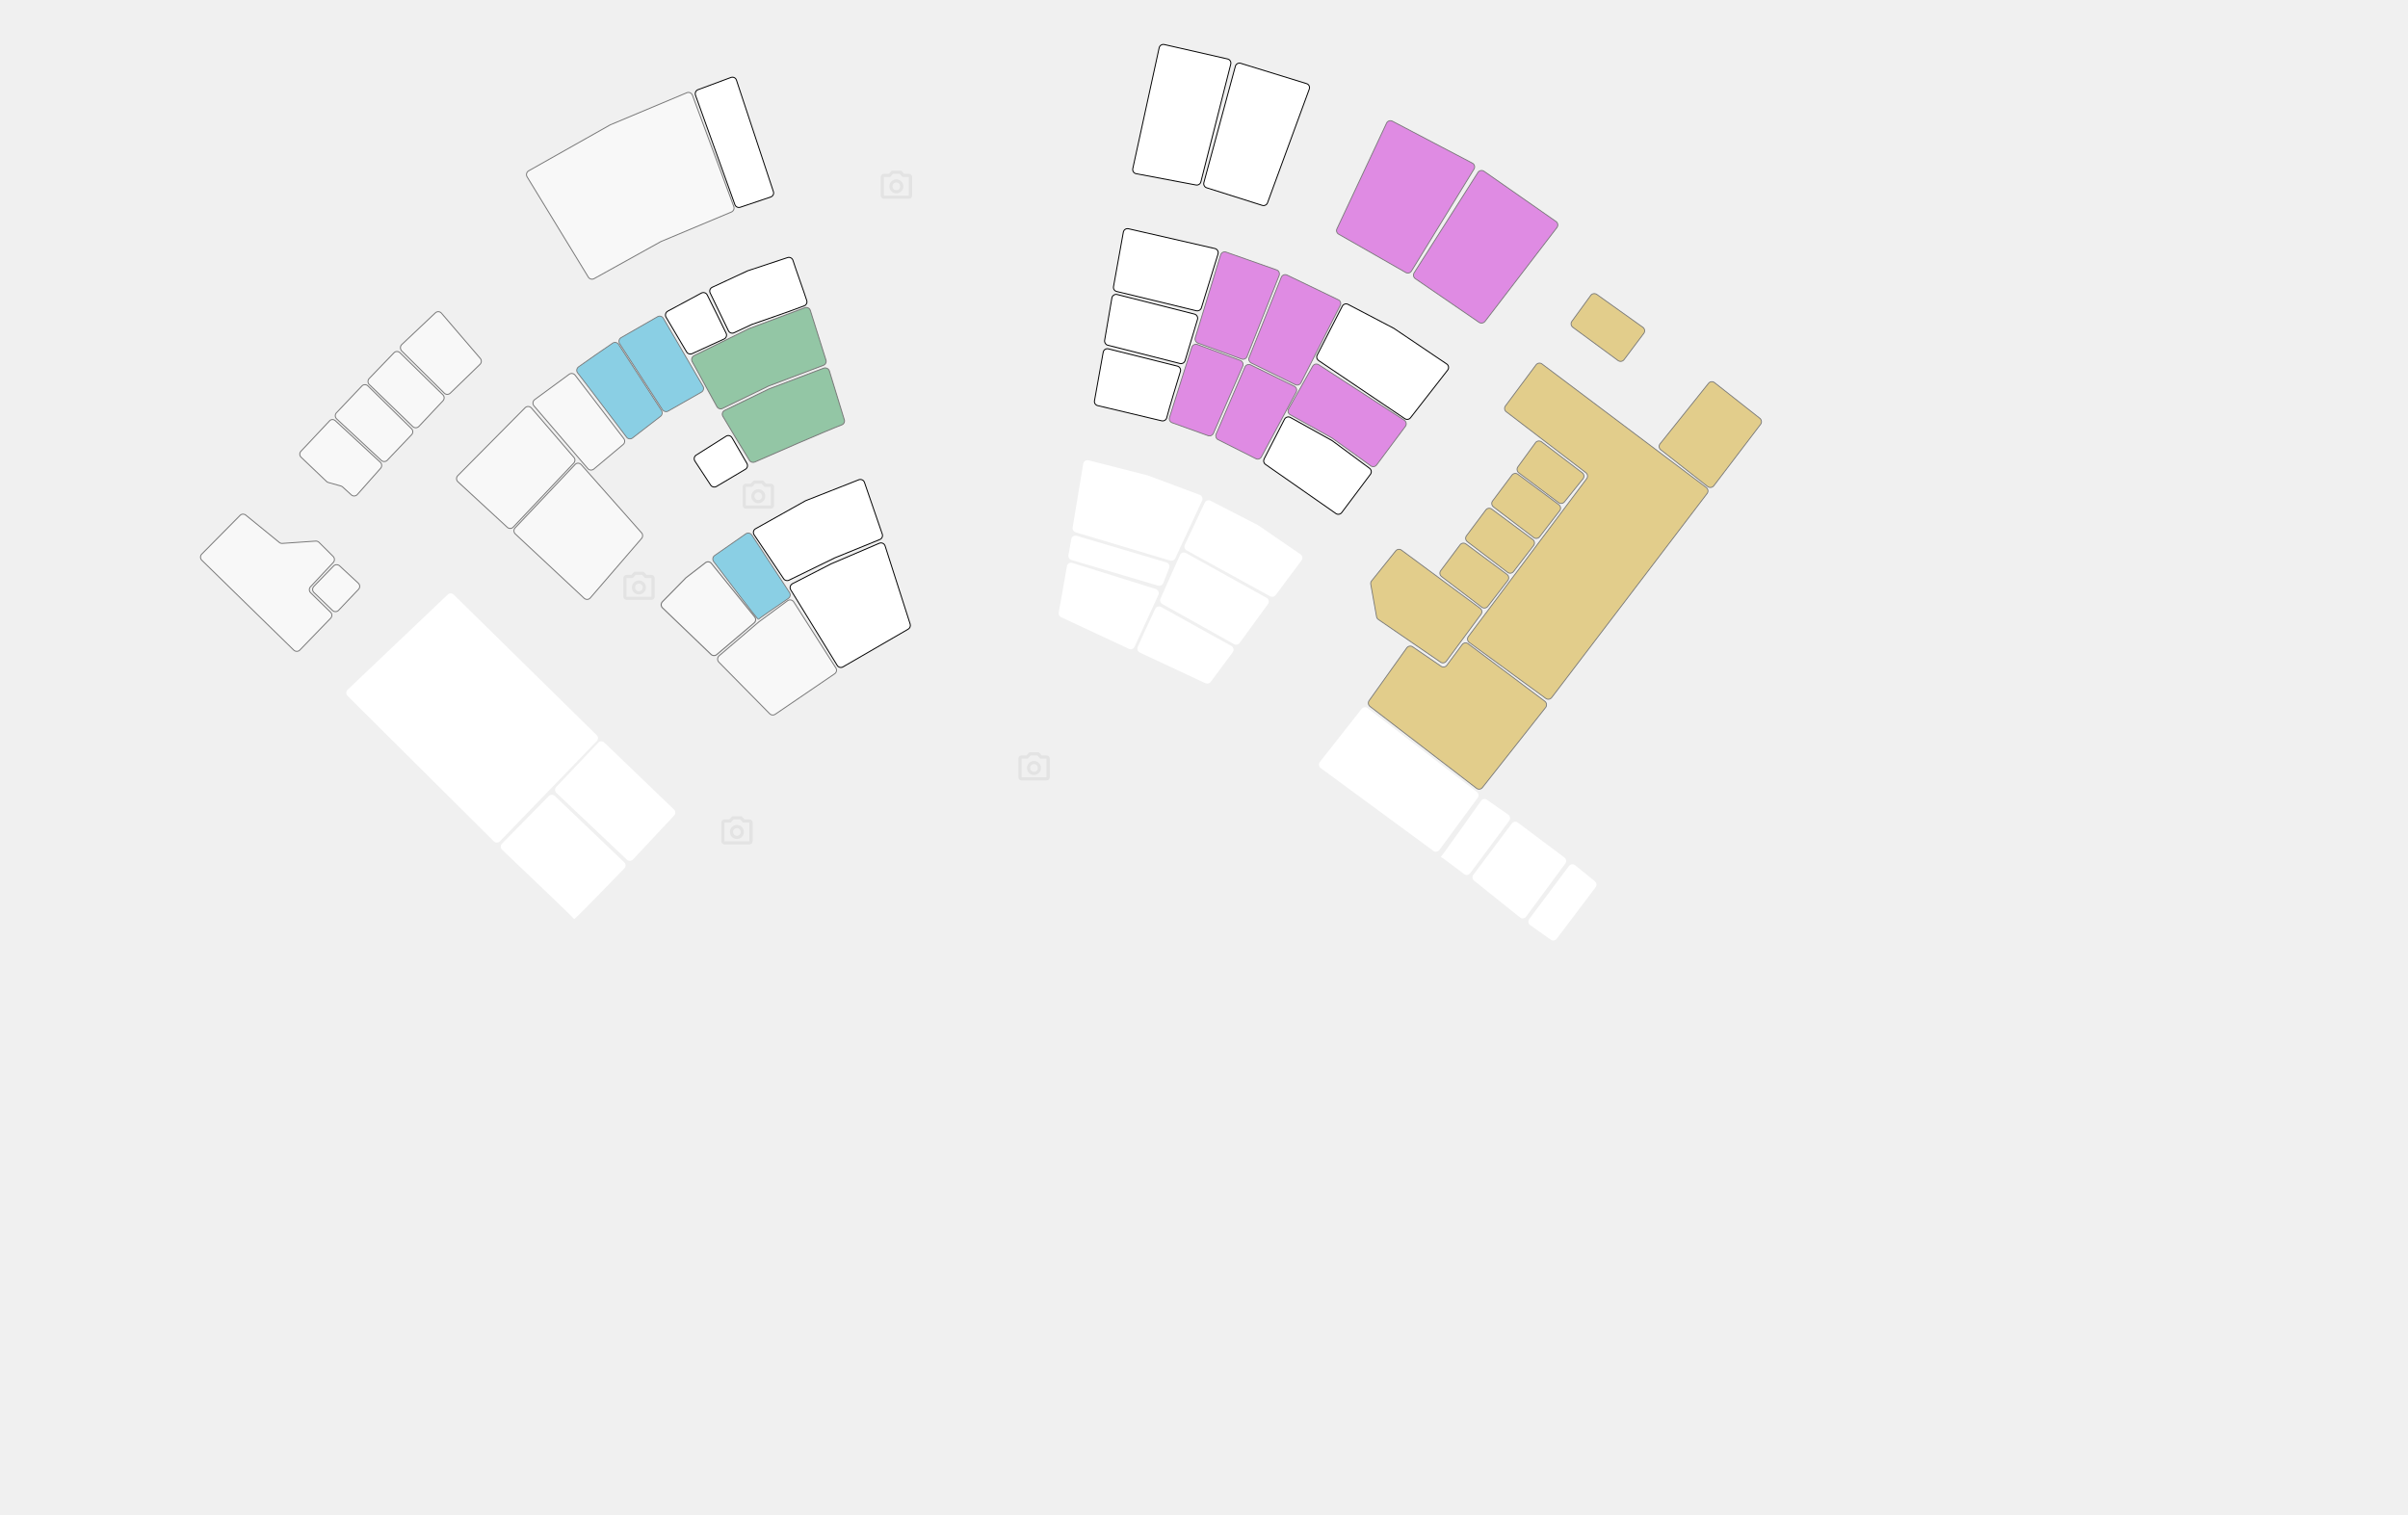
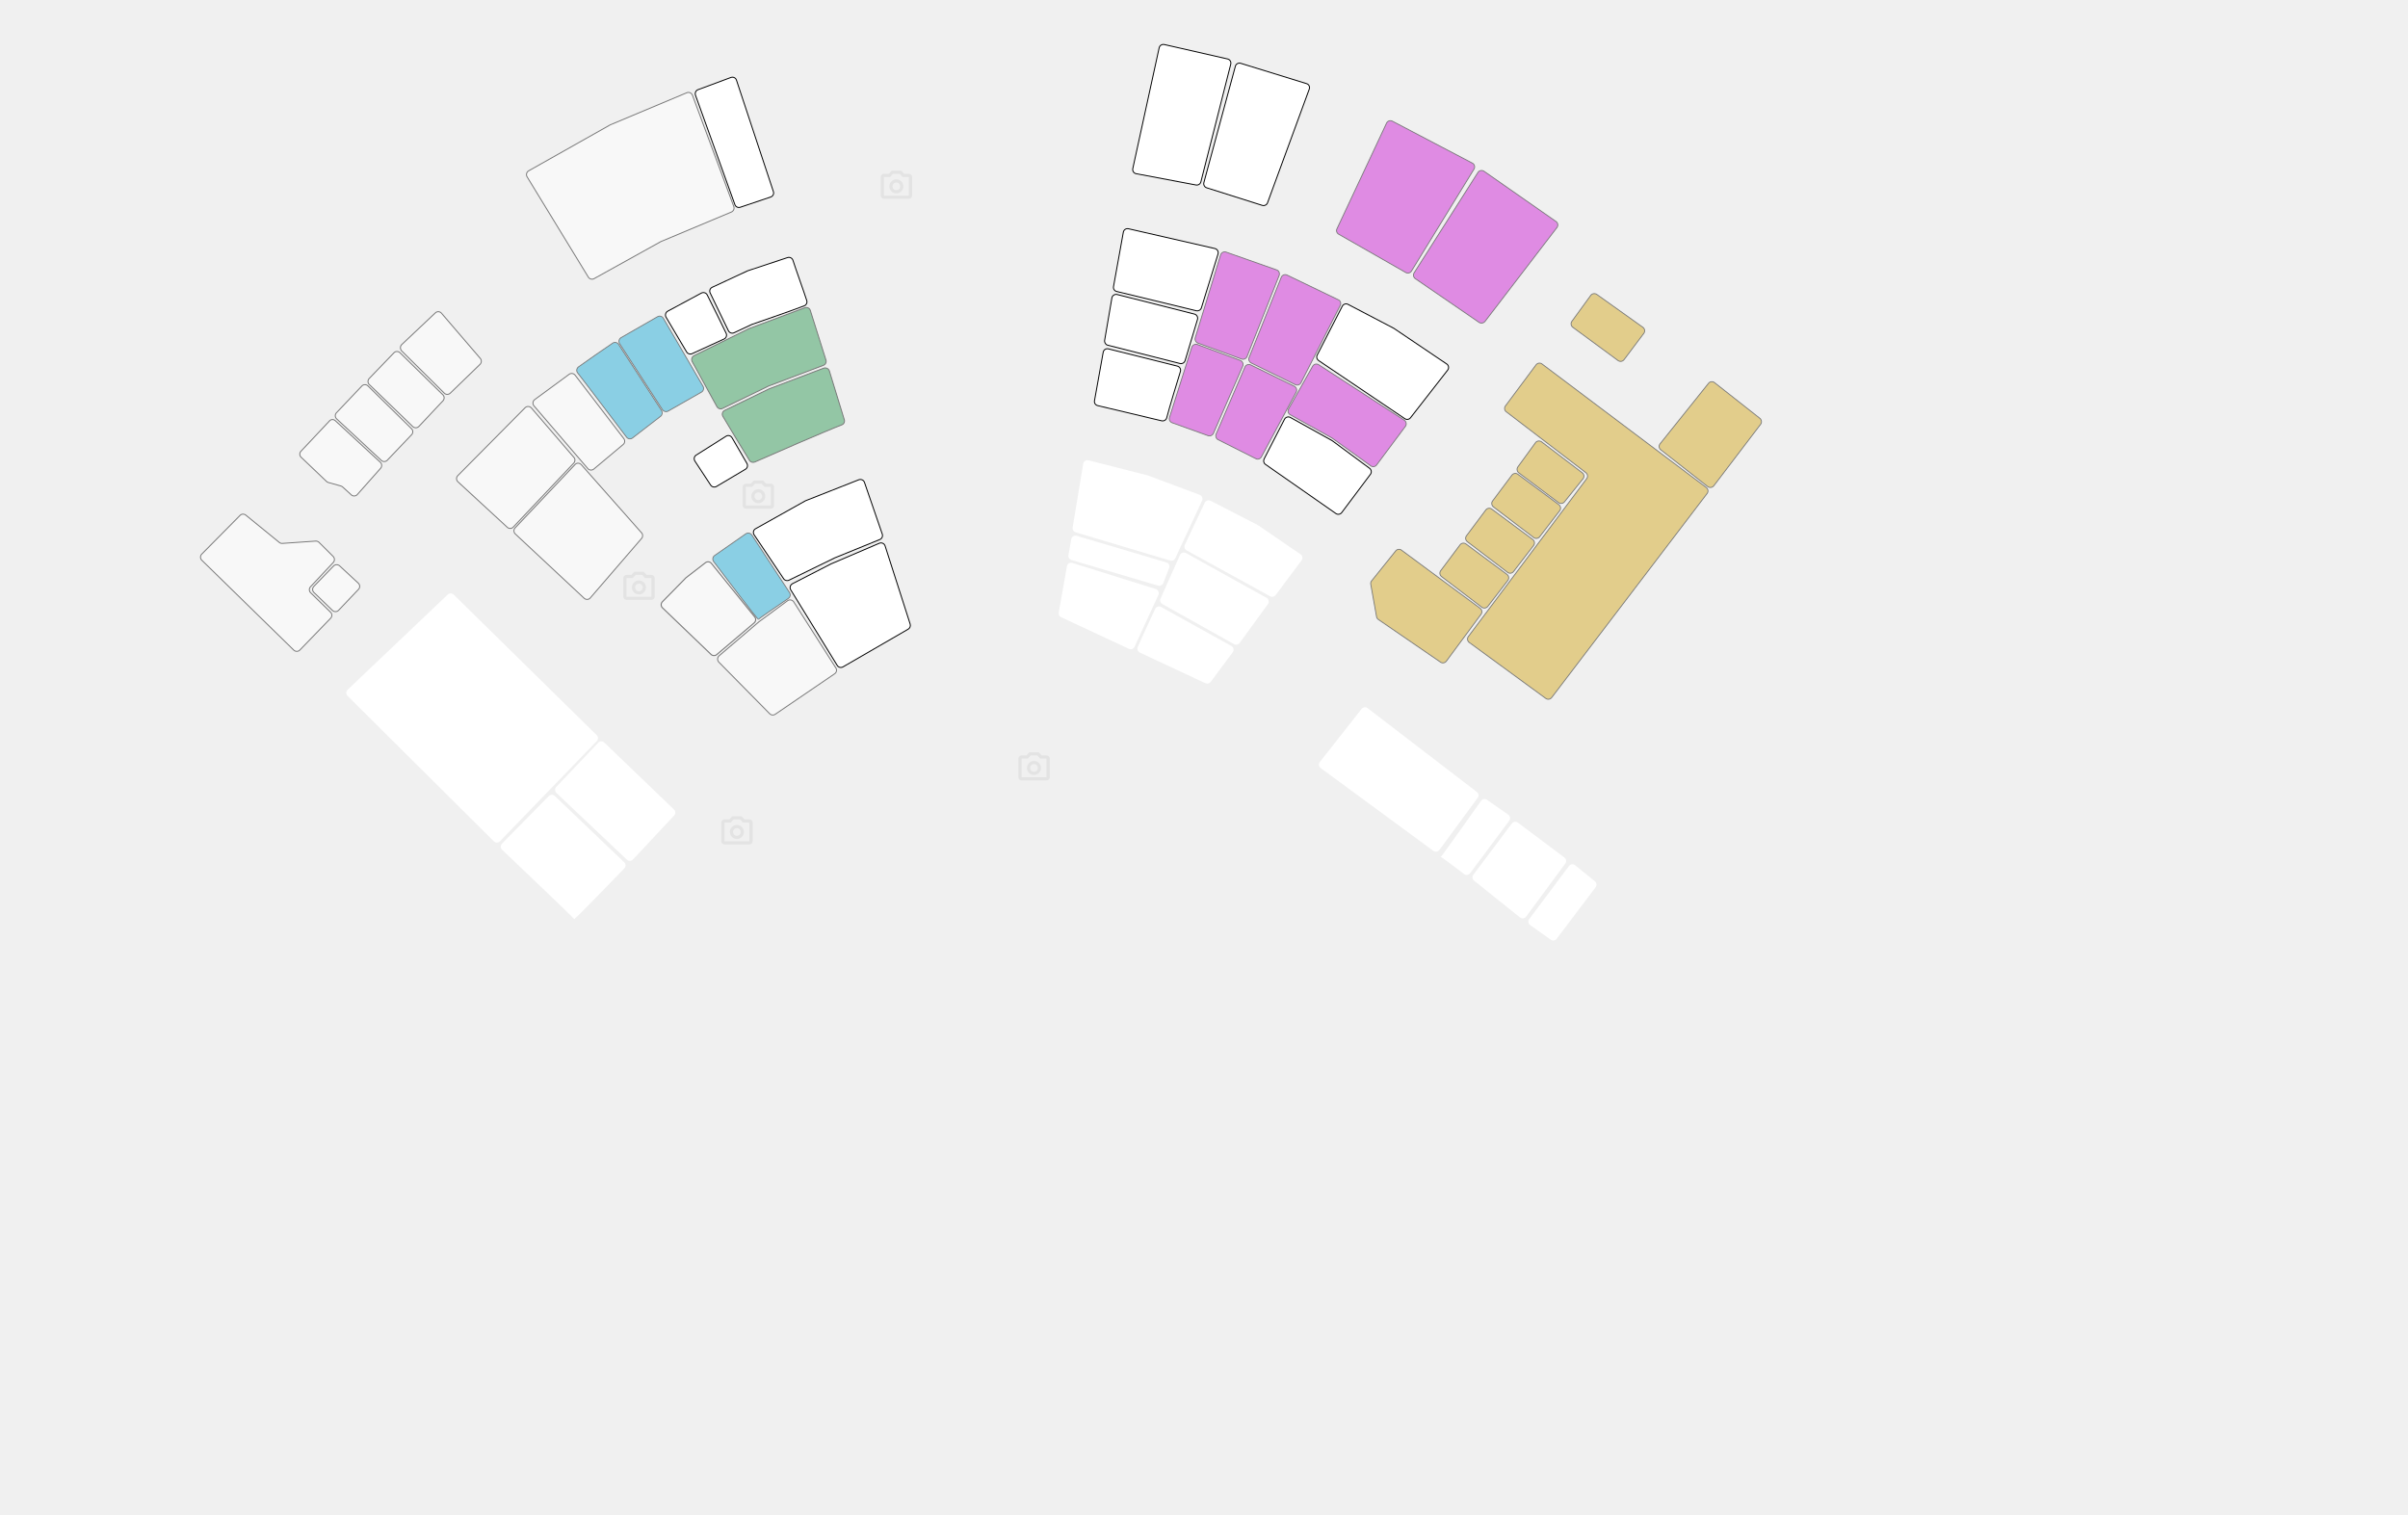
- <svg xmlns="http://www.w3.org/2000/svg" version="1.1" x="0px" y="0px" viewBox="0 0 2822.1 1775" style="enable-background:new 0 0 2822.1 1775;" xml:space="preserve">
+ <svg xmlns="http://www.w3.org/2000/svg" version="1.1" id="Capa_1" x="0px" y="0px" viewBox="0 0 2822.1 1775" style="enable-background:new 0 0 2822.1 1775;" xml:space="preserve">
  <style type="text/css">
	.st0{opacity:0.5;}
	.st1{fill:#FFFFFF;stroke:#000000;stroke-width:1.1;stroke-miterlimit:10;}
	.st2{fill:#FFFFFF;stroke:#000000;stroke-width:1.23;stroke-miterlimit:10;}
	.st3{opacity:0.5;fill:#23AED8;stroke:#000000;stroke-miterlimit:10;enable-background:new    ;}
	.st4{opacity:0.5;fill:#FFFFFF;stroke:#000000;stroke-width:1.1;stroke-miterlimit:10;enable-background:new    ;}
	.st5{opacity:0.5;fill:#CD25D6;stroke:#000000;stroke-miterlimit:10;enable-background:new    ;}
	.st6{opacity:0.5;fill:#D3AA26;stroke:#000000;stroke-miterlimit:10;enable-background:new    ;}
	.st7{fill:none;}
	.st8{opacity:0.5;fill:#359B59;stroke:#000000;stroke-width:1.1;stroke-miterlimit:10;enable-background:new    ;}
	.st9{fill:#E3E3E3;}
	.st10{fill:#FFFFFF;}
</style>
-   <g id="Capa_2">
+   <g id="Capa_2_00000076578373369476717140000000962525231474908568_">
</g>
-   <g id="Capa_1">
+   <g id="Capa_1_00000069390771652601178450000002898020138225381783_">
    <g id="local_x5F_2a" class="st0">
      <path class="st1" d="M398,663.2l22,20.4c2,1.9,2.1,5.1,0.2,7.1l-23.4,24.6c-1.9,2-5.1,2.1-7.1,0.2l-21.8-21.1    c-2-1.9-2-5.1-0.1-7.1l23.2-24C392.9,661.4,396,661.4,398,663.2L398,663.2z" />
    </g>
    <g id="local_x5F_47a" class="st0">
      <path class="st1" d="M470.9,403.8l39.3-37.1c2.1-2,5.4-1.8,7.2,0.4l45.5,53c1.7,2,1.6,5-0.3,6.9l-34.9,33.8c-2,1.9-5.1,1.9-7,0    l-50-49.6C468.8,409,468.8,405.7,470.9,403.8L470.9,403.8z" />
    </g>
    <g id="local_x5F_5" class="st0">
      <path class="st1" d="M681.2,544.6l70.7,79.9c1.7,1.9,1.7,4.7,0,6.6l-60.1,69.7c-1.8,2.2-5.1,2.3-7.2,0.4l-80.7-75.4    c-2-1.9-2.1-5.1-0.2-7.1l70.2-74.2C675.8,542.3,679.2,542.4,681.2,544.6L681.2,544.6z" />
    </g>
    <g id="local_x5F_13" class="st0">
      <path class="st1" d="M842.8,768.6l46.9-40c0.1-0.1,0.2-0.2,0.3-0.2l33-24.3c2.3-1.7,5.6-1.1,7.2,1.3l49.4,77.5    c1.5,2.3,0.8,5.3-1.4,6.8l-69.7,47.5c-2,1.4-4.7,1.1-6.4-0.6L842.4,776C840.4,773.8,840.6,770.5,842.8,768.6L842.8,768.6z" />
    </g>
    <g id="local_x5F_14a" class="st0">
      <path class="st2" d="M833.7,660.3l50.8,62.8c1.7,2.1,1.4,5.2-0.7,7L840,767.2c-2,1.7-4.8,1.6-6.7-0.2l-56.9-54.6    c-2-1.9-2-5.1-0.1-7.1l27.2-27.7c0.2-0.2,0.3-0.3,0.5-0.5l22.8-17.6C828.9,657.9,832,658.2,833.7,660.3z" />
    </g>
    <g id="local_x5F_7" class="st0">
      <path class="st1" d="M622.8,478.2l49.8,57.9c1.7,1.9,1.6,4.8-0.2,6.7l-70.9,75c-1.9,2-5,2.1-7,0.2l-57.8-53.3    c-2.1-1.9-2.2-5.2-0.2-7.2l78.9-79.6C617.5,475.8,620.9,476,622.8,478.2L622.8,478.2z" />
    </g>
    <g id="local_x5F_47b" class="st0">
      <path class="st1" d="M468.7,413.4l50.3,49.3c2,1.9,2,5,0.2,7l-28.3,30.1c-1.9,2-5.1,2.1-7.1,0.2l-51-49.3c-2-1.9-2-5.1-0.1-7.1    l29-30.1C463.5,411.5,466.7,411.5,468.7,413.4L468.7,413.4z" />
    </g>
    <g id="local_x5F_47c" class="st0">
      <path class="st1" d="M424.1,452.4l-29.8,31.4c-1.9,2-1.8,5.2,0.2,7.1l52.4,48.7c2,1.9,5.1,1.8,7-0.2l28.5-29.9    c1.9-2,1.8-5.1-0.1-7l-51.1-50.2C429.2,450.3,426,450.4,424.1,452.4L424.1,452.4z" />
    </g>
    <g id="local_x5F_2" class="st0">
      <path class="st1" d="M390.5,652.2l-16.7-16.6c-1-1-2.4-1.5-3.9-1.4l-39,2.7c-1.3,0.1-2.5-0.3-3.5-1.1L288,603.7    c-2-1.6-4.9-1.5-6.7,0.4l-44.9,45.4c-1.9,2-1.9,5.2,0.1,7.1L344.3,762c2,1.9,5.2,1.9,7.1-0.1l36.1-37.3c1.9-2,1.9-5.1-0.1-7    L364,694.7c-1.9-1.9-2-5-0.1-7l26.7-28.5C392.4,657.3,392.4,654.2,390.5,652.2L390.5,652.2z" />
    </g>
    <g id="local_x5F_47d" class="st0">
      <path class="st1" d="M393,493.1l52.7,48.7c2,1.8,2.2,5,0.4,7l-27.3,30.8c-1.9,2.1-5,2.3-7.1,0.4l-10.2-9.3c-0.6-0.5-1.3-0.9-2-1.1    l-14.7-4.1c-0.8-0.2-1.5-0.6-2.1-1.2l-29.8-28.4c-2-1.9-2.1-5-0.2-7l33.3-35.4C387.8,491.3,390.9,491.2,393,493.1L393,493.1z" />
    </g>
    <path id="local_x5F_14b" class="st3" d="M881.1,627l44.2,67.5c1.5,2.3,0.9,5.3-1.4,6.9c-9.9,6.8-34.6,23.7-35.1,24.5   c-0.6,0.9-40.7-52.3-52.4-67.7c-1.7-2.3-1.2-5.5,1.1-7.1l36.5-25.4C876.3,624.1,879.5,624.7,881.1,627z" />
    <path id="local_x5F_9c" class="st3" d="M777.4,373l46.5,79.7c1.4,2.4,0.6,5.5-1.8,6.9l-39,22.2c-2.3,1.3-5.2,0.6-6.7-1.6   l-50.2-77.4c-1.6-2.4-0.8-5.6,1.7-7.1l42.7-24.5C773,369.8,776,370.7,777.4,373z" />
    <path id="local_x5F_46" class="st4" d="M619.6,200.2l94.9-53.5c0.2-0.1,0.3-0.2,0.5-0.3l89.9-37.7c2.6-1.1,5.6,0.2,6.6,2.9   L860,242.1c0.9,2.5-0.3,5.3-2.8,6.4l-82.1,34.4c-0.2,0.1-0.3,0.2-0.5,0.2l-78.4,43.5c-2.3,1.3-5.3,0.5-6.7-1.8l-71.8-117.6   C616.3,204.8,617.1,201.6,619.6,200.2z" />
    <path id="local_x5F_9b" class="st3" d="M725,403.7c-1.5-2.4-4.6-3.1-7-1.5c-9.1,6-31.2,21.5-40,27.8c-2.3,1.7-2.8,4.9-1,7.1   c11.1,14.1,46.8,61.6,57.3,75.3c1.7,2.2,4.7,2.6,6.9,1l32.9-25.4c2.1-1.6,2.6-4.4,1.3-6.7L725,403.7z" />
    <path id="local_x5F_41" class="st5" d="M1740.4,376.7l84.3-110c1.7-2.3,1.2-5.5-1.1-7.1l-84.4-58.9c-2.3-1.6-5.6-1-7.1,1.4   l-74.8,117.7c-1.4,2.3-0.8,5.3,1.4,6.8l74.8,51.3C1735.8,379.3,1738.7,378.8,1740.4,376.7z" />
    <path id="local_x5F_43" class="st5" d="M1568.9,274.5l78.6,44.9c2.3,1.3,5.3,0.6,6.7-1.7l73.3-119.5c1.5-2.5,0.6-5.7-1.9-7   l-93.8-49.2c-2.5-1.3-5.6-0.3-6.8,2.3l-58.1,123.8C1565.7,270.4,1566.6,273.2,1568.9,274.5z" />
    <path id="local_x5F_25a" class="st5" d="M1437,295.5l59.1,20.8c2.7,0.9,4,3.9,3,6.6l-37.6,95c-1,2.5-3.8,3.8-6.4,2.9l-51.2-18.7   c-2.5-0.9-3.8-3.6-3.1-6.2l29.7-97.1C1431.4,296,1434.3,294.5,1437,295.5z" />
    <path id="local_x5F_25b" class="st5" d="M1570.7,358l-46,90.6c-1.2,2.4-4.2,3.4-6.7,2.2l-51.7-25.4c-2.3-1.2-3.4-3.9-2.4-6.3   l37.7-94.1c1.1-2.7,4.2-3.9,6.8-2.6l60,28.9C1571,352.4,1572,355.5,1570.7,358z" />
    <path id="local_x5F_24b" class="st5" d="M1478.3,535.5l40.8-75.9c1.3-2.5,0.3-5.6-2.2-6.9l-51.1-25c-2.6-1.3-5.7-0.1-6.8,2.5   l-33.8,78.7c-1,2.4,0,5.2,2.3,6.4l44.1,22.2C1474.1,538.9,1477,537.9,1478.3,535.5z" />
    <path id="local_x5F_24a" class="st5" d="M1403.3,403.8l50.3,18.7c2.7,1,4,4.1,2.8,6.7l-34.3,78.7c-1.1,2.4-3.8,3.6-6.3,2.7   l-42.1-15.1c-2.5-0.9-3.9-3.7-3.1-6.2l26.1-82.3C1397.7,404.3,1400.7,402.8,1403.3,403.8z" />
-     <path id="local_x5F_29A" class="st6" d="M1810.5,821.9l-89.9-67.4c-2.2-1.7-5.4-1.2-7,1l-17.9,24.2c-1.6,2.2-4.6,2.7-6.8,1.2   l-33.3-22.8c-2.2-1.5-5.3-1-6.9,1.2l-44.1,61.8c-1.6,2.2-1.1,5.2,1,6.9l124.8,95.9c2.2,1.7,5.3,1.3,7-0.9l74.2-94   C1813.1,826.8,1812.7,823.6,1810.5,821.9z" />
    <path id="local_x5F_30A" class="st6" d="M1736.6,711.7l-47.1-35.9c-2.2-1.7-2.7-4.8-1-7l22.6-30.2c1.6-2.2,4.8-2.7,7-1l48,35.6   c2.3,1.7,2.7,4.9,1,7.1l-23.5,30.5C1741.9,712.9,1738.8,713.3,1736.6,711.7z" />
    <path id="local_x5F_30B" class="st6" d="M1766.8,670.8l-47.1-35.9c-2.2-1.7-2.7-4.8-1-7l22.6-30.2c1.6-2.2,4.8-2.7,7-1l48,35.6   c2.3,1.7,2.7,4.9,1,7.1l-23.5,30.5C1772.1,672.1,1769,672.5,1766.8,670.8z" />
    <path id="local_x5F_30C" class="st6" d="M1797.4,630l-47.1-35.9c-2.2-1.7-2.7-4.8-1-7l22.6-30.2c1.6-2.2,4.8-2.7,7-1l48,35.6   c2.3,1.7,2.7,4.9,1,7.1l-23.5,30.5C1802.7,631.3,1799.6,631.7,1797.4,630z" />
-     <path id="local_x5F_30" class="st6" d="M1799.5,518.9l-20.6,28.3c-1.6,2.2-1.1,5.3,1,6.9l46.7,35c2.2,1.6,5.2,1.2,6.9-0.9l21.7-27   c1.8-2.2,1.4-5.4-0.9-7.1l-47.7-36.3C1804.3,516.2,1801.1,516.6,1799.5,518.9z" />
+     <path id="local_x5F_30D" class="st6" d="M1799.5,518.9l-20.6,28.3c-1.6,2.2-1.1,5.3,1,6.9l46.7,35c2.2,1.6,5.2,1.2,6.9-0.9l21.7-27   c1.8-2.2,1.4-5.4-0.9-7.1l-47.7-36.3C1804.3,516.2,1801.1,516.6,1799.5,518.9z" />
    <path id="local_x5F_31" class="st6" d="M1764.3,475.8l35.9-48.2c1.7-2.2,4.8-2.7,7-1l192.5,144.8c2.2,1.7,2.7,4.8,1,7l-182.2,239.2   c-1.7,2.2-4.7,2.6-6.9,1l-89.7-65.6c-2.2-1.6-2.7-4.8-1-7l138.7-185c1.6-2.2,1.2-5.3-1-7l-93.2-71.3   C1763.1,481.1,1762.7,478,1764.3,475.8z" />
    <path id="local_x5F_31A" class="st6" d="M1864.3,346.2l-22.1,30.4c-1.6,2.2-1.1,5.3,1.1,7l53,39c2.2,1.6,5.3,1.2,7-1l23.2-30.9   c1.7-2.2,1.2-5.4-1.1-7.1l-54.1-38.6C1869,343.5,1865.9,344,1864.3,346.2z" />
    <path id="local_x5F_31B" class="st6" d="M2009.3,448.4l53.2,41.9c2.1,1.7,2.5,4.8,0.9,7l-54.9,72.1c-1.7,2.2-4.9,2.6-7.1,0.9   l-55-43.1c-2.2-1.7-2.6-4.9-0.8-7.1l56.7-70.8C2004,447.1,2007.1,446.7,2009.3,448.4z" />
    <rect id="limite" y="0.1" class="st7" width="2824.1" height="1774.9" />
    <path id="local_x5F_9" class="st4" d="M667,438.7l-40.4,29.7c-2.3,1.7-2.7,5.1-0.8,7.3l63.1,73.5c1.8,2.1,4.9,2.3,7,0.6l34.4-28.8   c2.1-1.7,2.4-4.8,0.8-6.9L674,439.7C672.2,437.5,669.2,437.1,667,438.7z" />
    <path id="local_x5F_11" class="st8" d="M813.5,416.8l64.2-31.6c0.1-0.1,0.3-0.1,0.5-0.2l65-24.3c2.7-1,5.7,0.4,6.5,3.2L968,422   c0.8,2.5-0.5,5.2-3,6.2l-64.1,24.2c-0.1,0.1-0.3,0.1-0.4,0.2l-53.7,26.1c-2.4,1.2-5.3,0.2-6.6-2.1l-29-52.8   C809.9,421.2,810.9,418.1,813.5,416.8z" />
    <path id="local_x5F_10" class="st8" d="M972,434.8l17.5,57.1c0.8,2.5-0.5,5.2-3,6.1c-18.4,7-84.9,36-101.9,43.5c-2.3,1-5,0.2-6.3-2   c-6.4-10.5-24.7-40.4-31.1-51.5c-1.5-2.5-0.5-5.7,2.1-7l51.8-25.1c0.1-0.1,0.3-0.1,0.4-0.2l63.9-24.2   C968.2,430.6,971.2,432.1,972,434.8z" />
    <path id="camera_2" class="st9" d="M863.6,983.3c2.3,0,4.2-0.8,5.8-2.4c1.6-1.6,2.4-3.5,2.4-5.8s-0.8-4.2-2.4-5.8   c-1.6-1.6-3.5-2.4-5.8-2.4s-4.2,0.8-5.8,2.4c-1.6,1.6-2.4,3.5-2.4,5.8s0.8,4.2,2.4,5.8C859.4,982.5,861.3,983.3,863.6,983.3z    M863.6,979.6c-1.3,0-2.4-0.4-3.2-1.3s-1.3-2-1.3-3.2s0.4-2.4,1.3-3.2s2-1.3,3.2-1.3s2.4,0.4,3.2,1.3s1.3,2,1.3,3.2   s-0.4,2.4-1.3,3.2S864.9,979.6,863.6,979.6z M849,989.7c-1,0-1.9-0.4-2.6-1.1c-0.7-0.7-1.1-1.6-1.1-2.6v-21.9c0-1,0.4-1.9,1.1-2.6   c0.7-0.7,1.6-1.1,2.6-1.1h5.8l3.4-3.7h11l3.4,3.7h5.8c1,0,1.9,0.4,2.6,1.1c0.7,0.7,1.1,1.6,1.1,2.6V986c0,1-0.4,1.9-1.1,2.6   c-0.7,0.7-1.6,1.1-2.6,1.1L849,989.7L849,989.7z M849,986h29.2v-21.9h-7.4l-3.3-3.7h-7.8l-3.3,3.7H849V986z" />
    <path id="camera_5" class="st9" d="M888.7,589.8c2.3,0,4.2-0.8,5.8-2.4c1.6-1.6,2.4-3.5,2.4-5.8s-0.8-4.2-2.4-5.8   c-1.6-1.6-3.5-2.4-5.8-2.4s-4.2,0.8-5.8,2.4c-1.6,1.6-2.4,3.5-2.4,5.8s0.8,4.2,2.4,5.8C884.5,589,886.4,589.8,888.7,589.8z    M888.7,586.1c-1.3,0-2.4-0.4-3.2-1.3s-1.3-2-1.3-3.2s0.4-2.4,1.3-3.2s2-1.3,3.2-1.3s2.4,0.4,3.2,1.3s1.3,2,1.3,3.2   s-0.4,2.4-1.3,3.2S890,586.1,888.7,586.1z M874.1,596.2c-1,0-1.9-0.4-2.6-1.1c-0.7-0.7-1.1-1.6-1.1-2.6v-21.9c0-1,0.4-1.9,1.1-2.6   c0.7-0.7,1.6-1.1,2.6-1.1h5.8l3.4-3.7h11l3.4,3.7h5.8c1,0,1.9,0.4,2.6,1.1c0.7,0.7,1.1,1.6,1.1,2.6v21.9c0,1-0.4,1.9-1.1,2.6   c-0.7,0.7-1.6,1.1-2.6,1.1H874.1L874.1,596.2z M874.1,592.5h29.2v-21.9h-7.4l-3.3-3.7h-7.8l-3.3,3.7h-7.4V592.5z" />
    <path id="camera_4_00000157987893205318728080000004598836370330354070_" class="st9" d="M748.8,696.7c2.3,0,4.2-0.8,5.8-2.4   c1.6-1.6,2.4-3.5,2.4-5.8s-0.8-4.2-2.4-5.8c-1.6-1.6-3.5-2.4-5.8-2.4s-4.2,0.8-5.8,2.4c-1.6,1.6-2.4,3.5-2.4,5.8s0.8,4.2,2.4,5.8   C744.6,695.9,746.5,696.7,748.8,696.7z M748.8,693c-1.3,0-2.4-0.4-3.2-1.3s-1.3-2-1.3-3.2s0.4-2.4,1.3-3.2s2-1.3,3.2-1.3   s2.4,0.4,3.2,1.3s1.3,2,1.3,3.2s-0.4,2.4-1.3,3.2S750.1,693,748.8,693z M734.2,703.1c-1,0-1.9-0.4-2.6-1.1   c-0.7-0.7-1.1-1.6-1.1-2.6v-21.9c0-1,0.4-1.9,1.1-2.6c0.7-0.7,1.6-1.1,2.6-1.1h5.8l3.4-3.7h11l3.4,3.7h5.8c1,0,1.9,0.4,2.6,1.1   c0.7,0.7,1.1,1.6,1.1,2.6v21.9c0,1-0.4,1.9-1.1,2.6c-0.7,0.7-1.6,1.1-2.6,1.1H734.2L734.2,703.1z M734.2,699.4h29.2v-21.9H756   l-3.3-3.7h-7.8l-3.3,3.7h-7.4V699.4z" />
    <path id="camera_1_00000067919113138844439580000014553106004196199597_" class="st9" d="M1211.8,908.3c2.3,0,4.2-0.8,5.8-2.4   c1.6-1.6,2.4-3.5,2.4-5.8s-0.8-4.2-2.4-5.8s-3.5-2.4-5.8-2.4s-4.2,0.8-5.8,2.4c-1.6,1.6-2.4,3.5-2.4,5.8s0.8,4.2,2.4,5.8   C1207.6,907.5,1209.5,908.3,1211.8,908.3z M1211.8,904.6c-1.3,0-2.4-0.4-3.2-1.3c-0.9-0.9-1.3-2-1.3-3.2s0.4-2.4,1.3-3.2   c0.9-0.9,2-1.3,3.2-1.3s2.4,0.4,3.2,1.3c0.9,0.9,1.3,2,1.3,3.2s-0.4,2.4-1.3,3.2C1214.2,904.2,1213.1,904.6,1211.8,904.6z    M1197.2,914.7c-1,0-1.9-0.4-2.6-1.1c-0.7-0.7-1.1-1.6-1.1-2.6v-21.9c0-1,0.4-1.9,1.1-2.6c0.7-0.7,1.6-1.1,2.6-1.1h5.8l3.4-3.7h11   l3.4,3.7h5.8c1,0,1.9,0.4,2.6,1.1c0.7,0.7,1.1,1.6,1.1,2.6V911c0,1-0.4,1.9-1.1,2.6c-0.7,0.7-1.6,1.1-2.6,1.1L1197.2,914.7   L1197.2,914.7z M1197.2,911h29.2v-21.9h-7.4l-3.3-3.7h-7.8l-3.3,3.7h-7.4L1197.2,911L1197.2,911z" />
    <path id="camera_3" class="st9" d="M1050.5,226.6c2.3,0,4.2-0.8,5.8-2.4c1.6-1.6,2.4-3.5,2.4-5.8s-0.8-4.2-2.4-5.8   s-3.5-2.4-5.8-2.4s-4.2,0.8-5.8,2.4c-1.6,1.6-2.4,3.5-2.4,5.8s0.8,4.2,2.4,5.8C1046.3,225.8,1048.2,226.6,1050.5,226.6z    M1050.5,222.9c-1.3,0-2.4-0.4-3.2-1.3c-0.9-0.9-1.3-2-1.3-3.2s0.4-2.4,1.3-3.2c0.9-0.9,2-1.3,3.2-1.3s2.4,0.4,3.2,1.3   c0.9,0.9,1.3,2,1.3,3.2s-0.4,2.4-1.3,3.2C1052.9,222.5,1051.8,222.9,1050.5,222.9z M1035.9,233c-1,0-1.9-0.4-2.6-1.1   c-0.7-0.7-1.1-1.6-1.1-2.6v-21.9c0-1,0.4-1.9,1.1-2.6c0.7-0.7,1.6-1.1,2.6-1.1h5.8l3.4-3.7h11l3.4,3.7h5.8c1,0,1.9,0.4,2.6,1.1   c0.7,0.7,1.1,1.6,1.1,2.6v21.9c0,1-0.4,1.9-1.1,2.6c-0.7,0.7-1.6,1.1-2.6,1.1H1035.9L1035.9,233z M1035.9,229.3h29.2v-21.9h-7.4   l-3.3-3.7h-7.8l-3.3,3.7h-7.4L1035.9,229.3L1035.9,229.3z" />
    <path id="local_x5F_28" class="st1" d="M1573.1,358.9l-29.4,57.3c-1.2,2.3-0.4,5,1.7,6.4l101,68.1c2.2,1.5,5.1,1,6.7-1.1l43.5-55.8   c1.8-2.3,1.3-5.6-1.1-7.2l-61.7-41.6c-0.2-0.1-0.3-0.2-0.5-0.3l-53.5-28C1577.4,355.5,1574.4,356.4,1573.1,358.9z" />
    <path id="local_x5F_27" class="st5" d="M1545.5,427.5l100.3,65c2.4,1.6,3,4.9,1.3,7.2l-33.7,45.2c-1.6,2.2-4.7,2.7-6.9,1.1   l-45.1-32.4c-0.2-0.1-0.3-0.2-0.5-0.3l-48.8-27.2c-2.4-1.3-3.3-4.4-1.9-6.8l28.2-50.1C1539.8,426.7,1543.1,425.9,1545.5,427.5z" />
    <path id="local_x5F_26" class="st1" d="M1572.5,600.7l33.6-44.8c1.7-2.2,1.2-5.4-1-7l-43.7-32.3c-0.2-0.1-0.4-0.2-0.5-0.3l-48.6-27   c-2.5-1.4-5.6-0.4-6.9,2.1l-23.9,46.5c-1.1,2.2-0.5,5,1.6,6.4l82.7,57.7C1567.9,603.4,1570.9,602.9,1572.5,600.7z" />
    <path id="local_x5F_16" class="st1" d="M885.5,619.7l58.2-32.6c0.2-0.1,0.4-0.2,0.6-0.3l62.2-24.5c2.6-1,5.6,0.3,6.6,3L1034,626   c0.9,2.5-0.4,5.3-2.8,6.3l-52.3,21.3c-0.1,0-0.2,0.1-0.3,0.1L924.7,680c-2.2,1.1-5,0.4-6.3-1.7l-34.6-51.5   C882.2,624.4,882.9,621.1,885.5,619.7z" />
    <path id="local_x5F_15" class="st1" d="M926.7,691.3l54.5,88.6c1.4,2.3,4.4,3.1,6.8,1.7l76.4-44.2c2-1.2,3-3.6,2.3-5.9l-29.4-91.7   c-0.9-2.8-4-4.2-6.7-3.1l-56.1,24c-0.1,0-0.2,0.1-0.3,0.1l-45.4,23.3C926.1,685.6,925.2,688.8,926.7,691.3z" />
    <path id="local_x5F_44" class="st1" d="M1531.2,98l-77.1-23.8c-2.7-0.8-5.6,0.7-6.3,3.5L1410.9,214c-0.7,2.6,0.8,5.3,3.3,6.1   l65.1,20.6c2.5,0.8,5.3-0.5,6.2-3l48.9-133.2C1535.4,101.8,1534,98.8,1531.2,98z" />
    <path id="local_x5F_45" class="st1" d="M1364.5,52.2l74.2,16.9c2.7,0.6,4.4,3.4,3.7,6.1l-35,137.9c-0.6,2.6-3.2,4.2-5.8,3.7   l-70-13.2c-2.8-0.5-4.6-3.2-4-6L1358.5,56C1359.1,53.3,1361.8,51.6,1364.5,52.2z" />
    <path id="local_x5F_12b" class="st1" d="M782.6,364.7l39.4-21.2c2.5-1.3,5.5-0.4,6.8,2.1c5.2,10.2,17.2,34.7,22.2,45   c1.2,2.5,0.1,5.6-2.4,6.7c-9.1,4.2-29,13.3-37.5,17.2c-2.3,1.1-5.1,0.2-6.4-2l-24.2-40.9C779.2,369.2,780.1,366.1,782.6,364.7z" />
    <path id="local_x5F_12" class="st1" d="M834.7,336.7l41.3-19.2c0.2-0.1,0.3-0.2,0.5-0.2l46.5-15.4c2.6-0.9,5.5,0.6,6.3,3.2   c3.3,10.4,13,37.1,16.2,47.2c0.8,2.5-0.5,5.2-2.9,6.1c-13.8,5.5-58.3,20.6-61.1,21.7c-0.1,0-0.2,0.1-0.3,0.1l-20.9,9.8   c-2.5,1.2-5.4,0.1-6.6-2.3l-21.4-44.3C831.1,340.9,832.1,337.9,834.7,336.7z" />
    <path id="local_x5F_46a" class="st1" d="M818.1,105.1l38.5-14.3c2.7-1,5.6,0.4,6.5,3.1l43.3,130.7c0.9,2.6-0.5,5.4-3.2,6.3   l-35.6,12c-2.6,0.9-5.4-0.5-6.3-3l-46.2-128.3C814.2,108.9,815.5,106,818.1,105.1z" />
    <path id="local_x5F_23" class="st1" d="M1322.5,268.1l101.3,23.2c2.8,0.6,4.5,3.6,3.7,6.3l-19.5,63.2c-0.8,2.5-3.4,4-6,3.4   l-93.3-22.6c-2.6-0.6-4.2-3.1-3.7-5.7l11.5-63.7C1317,269.3,1319.7,267.5,1322.5,268.1z" />
    <path id="local_x5F_22" class="st1" d="M1388.9,422.6l14.5-48.2c0.8-2.7-0.8-5.6-3.6-6.3l-90.5-22.9c-2.8-0.7-5.7,1.1-6.2,4   l-8.5,49.7c-0.4,2.6,1.2,5.1,3.7,5.7l84.5,21.4C1385.5,426.7,1388.1,425.2,1388.9,422.6z" />
    <path id="local_x5F_21" class="st1" d="M1367.4,489.5c3-11.8,12.3-42.1,16-54.1c0.9-2.7-0.8-5.6-3.6-6.3l-80.8-20.2   c-2.8-0.7-5.6,1.1-6.1,4l-10.2,56.8c-0.5,2.6,1.2,5.1,3.8,5.7l74.9,17.8C1364.1,493.8,1366.8,492.2,1367.4,489.5z" />
    <path id="local_x5F_18" class="st10" d="M1275.7,539.5l69.7,17.8c0.2,0,0.3,0.1,0.5,0.2L1406,580c2.7,1,4,4.1,2.8,6.8l-31.4,67.5   c-1,2.3-3.6,3.4-6,2.7l-110.8-33.1c-2.4-0.7-3.9-3.1-3.5-5.6l12.4-74.7C1270,540.6,1272.8,538.8,1275.7,539.5z" />
    <path id="local_x5F_17a" class="st10" d="M1255.6,656.3l101.6,30.1c2.5,0.7,5.1-0.6,6.1-3l6.9-17.6c1.1-2.7-0.4-5.8-3.2-6.6   L1261.8,628c-2.9-0.8-5.8,1-6.3,3.9l-3.3,18.7C1251.7,653.1,1253.2,655.6,1255.6,656.3z" />
    <path id="local_x5F_17" class="st10" d="M1329.7,758l27.9-60.7c1.3-2.7-0.2-6-3-6.9l-97.8-30.6c-2.9-0.9-5.9,0.9-6.4,3.9l-9.6,54.3   c-0.4,2.2,0.8,4.4,2.8,5.4l79.5,37.1C1325.5,761.7,1328.5,760.6,1329.7,758z" />
    <path id="local_x5F_20b" class="st10" d="M1418.7,586.9l55.4,28.5c0.2,0.1,0.4,0.2,0.5,0.3l49.6,34c2.3,1.6,2.9,4.8,1.2,7.1   l-30.4,40.7c-1.5,2-4.2,2.6-6.4,1.4l-97.9-53.8c-2.3-1.3-3.2-4.1-2.1-6.5l23.3-49.3C1413.1,586.7,1416.1,585.6,1418.7,586.9z" />
    <path id="local_x5F_20a" class="st10" d="M1452.8,753.6L1486,708c1.8-2.4,1-5.9-1.6-7.3l-94.5-52.5c-2.6-1.4-5.8-0.3-7,2.3   l-22.8,51.1c-1.1,2.4-0.1,5.1,2.1,6.4l84.1,47C1448.5,756.2,1451.3,755.6,1452.8,753.6z" />
    <path id="local_x5F_19" class="st10" d="M1418.9,799.2l25.8-34.7c1.8-2.4,1.1-5.9-1.6-7.4l-82.3-45.7c-2.5-1.4-5.7-0.4-6.9,2.2   c-5,10.2-16,34.5-20.5,44.6c-1.1,2.5,0,5.4,2.4,6.6c15,7,63.3,29.7,77,36C1414.9,801.7,1417.5,801.1,1418.9,799.2z" />
    <path id="local_x5F_30a" class="st6" d="M1642.5,644.8l92.2,68.2c2.2,1.6,2.7,4.8,1,7l-40.6,54.9c-1.6,2.2-4.6,2.7-6.8,1.2   l-72.9-50c-1.1-0.8-1.9-1.9-2.1-3.2l-6.8-38.1c-0.3-1.4,0.1-2.9,1-4l28.2-35.1C1637.4,643.6,1640.4,643.2,1642.5,644.8z" />
    <path id="local_x5F_29" class="st10" d="M1602.8,830l128,98.2c2.2,1.7,2.6,4.7,1,6.9l-44.9,61.1c-1.6,2.2-4.8,2.7-7,1.1   l-132.1-97.1c-2.3-1.7-2.7-4.9-1-7.1l48.9-62.2C1597.6,828.7,1600.7,828.3,1602.8,830z" />
    <path id="l_x5F_9" class="st10" d="M1742.6,937.4l25,17.4c2.3,1.6,2.8,4.8,1.2,7.1l-45.9,61.6c-1.7,2.2-4.8,2.7-7,1   c-8.5-6.5-27.4-20.9-27.4-20.1c0,0.9,36.6-50.7,47.2-65.7C1737.2,936.3,1740.3,935.8,1742.6,937.4z" />
    <path id="l_x5F_10" class="st10" d="M1771.9,965.1l-45.2,60.2c-1.6,2.2-1.2,5.2,0.9,6.9l53.8,43.1c2.2,1.8,5.5,1.4,7.1-0.9l46-62.3   c1.6-2.2,1.2-5.3-1-7l-54.7-41C1776.7,962.4,1773.6,962.9,1771.9,965.1z" />
    <path id="l_x5F_11" class="st10" d="M1846,1014.1l23.2,18.9c2.1,1.7,2.5,4.7,0.8,6.9l-45.6,60.4c-1.6,2.2-4.7,2.6-6.9,1.1   l-24.2-17.1c-2.3-1.6-2.8-4.8-1.1-7.1l46.6-62.2C1840.6,1012.7,1843.8,1012.3,1846,1014.1z" />
    <path id="local_x5F_8a" class="st1" d="M850.9,511.3l-35,22.1c-2.4,1.5-3,4.6-1.5,7l18.5,28.2c1.5,2.2,4.4,2.9,6.7,1.6l34-20.2   c2.4-1.4,3.1-4.4,1.8-6.8l-17.4-30C856.4,510.5,853.3,509.7,850.9,511.3z" />
    <path id="local_x5F_1" class="st10" d="M524.8,696.8L407.4,808.4c-2,1.9-2.1,5.2-0.1,7.2l171.5,170.5c2,2,5.2,1.9,7.1-0.1   l113.5-117.4c1.9-2,1.9-5.1-0.1-7L531.7,696.9C529.8,695,526.7,695,524.8,696.8z" />
    <path id="local_x5F_4" class="st10" d="M708.2,870.3l81.7,78.5c2,1.9,2.1,5,0.2,7l-48.3,51.6c-1.9,2-5.1,2.1-7.1,0.2l-82.6-78.2   c-2-1.9-2.1-5.1-0.2-7.1l49.3-51.9C703.1,868.4,706.2,868.4,708.2,870.3z" />
    <path id="local_x5F_1a" class="st10" d="M731.6,1010.7c2,1.9,2.1,5.1,0.1,7.1c-13.1,13.5-58.5,60.5-58.8,59.4   c-0.3-1.2-67.8-65.4-84.5-81.3c-2-1.9-2.1-5.1-0.1-7.1l54.9-55.8c1.9-1.9,5-2,7-0.1L731.6,1010.7z" />
  </g>
</svg>
